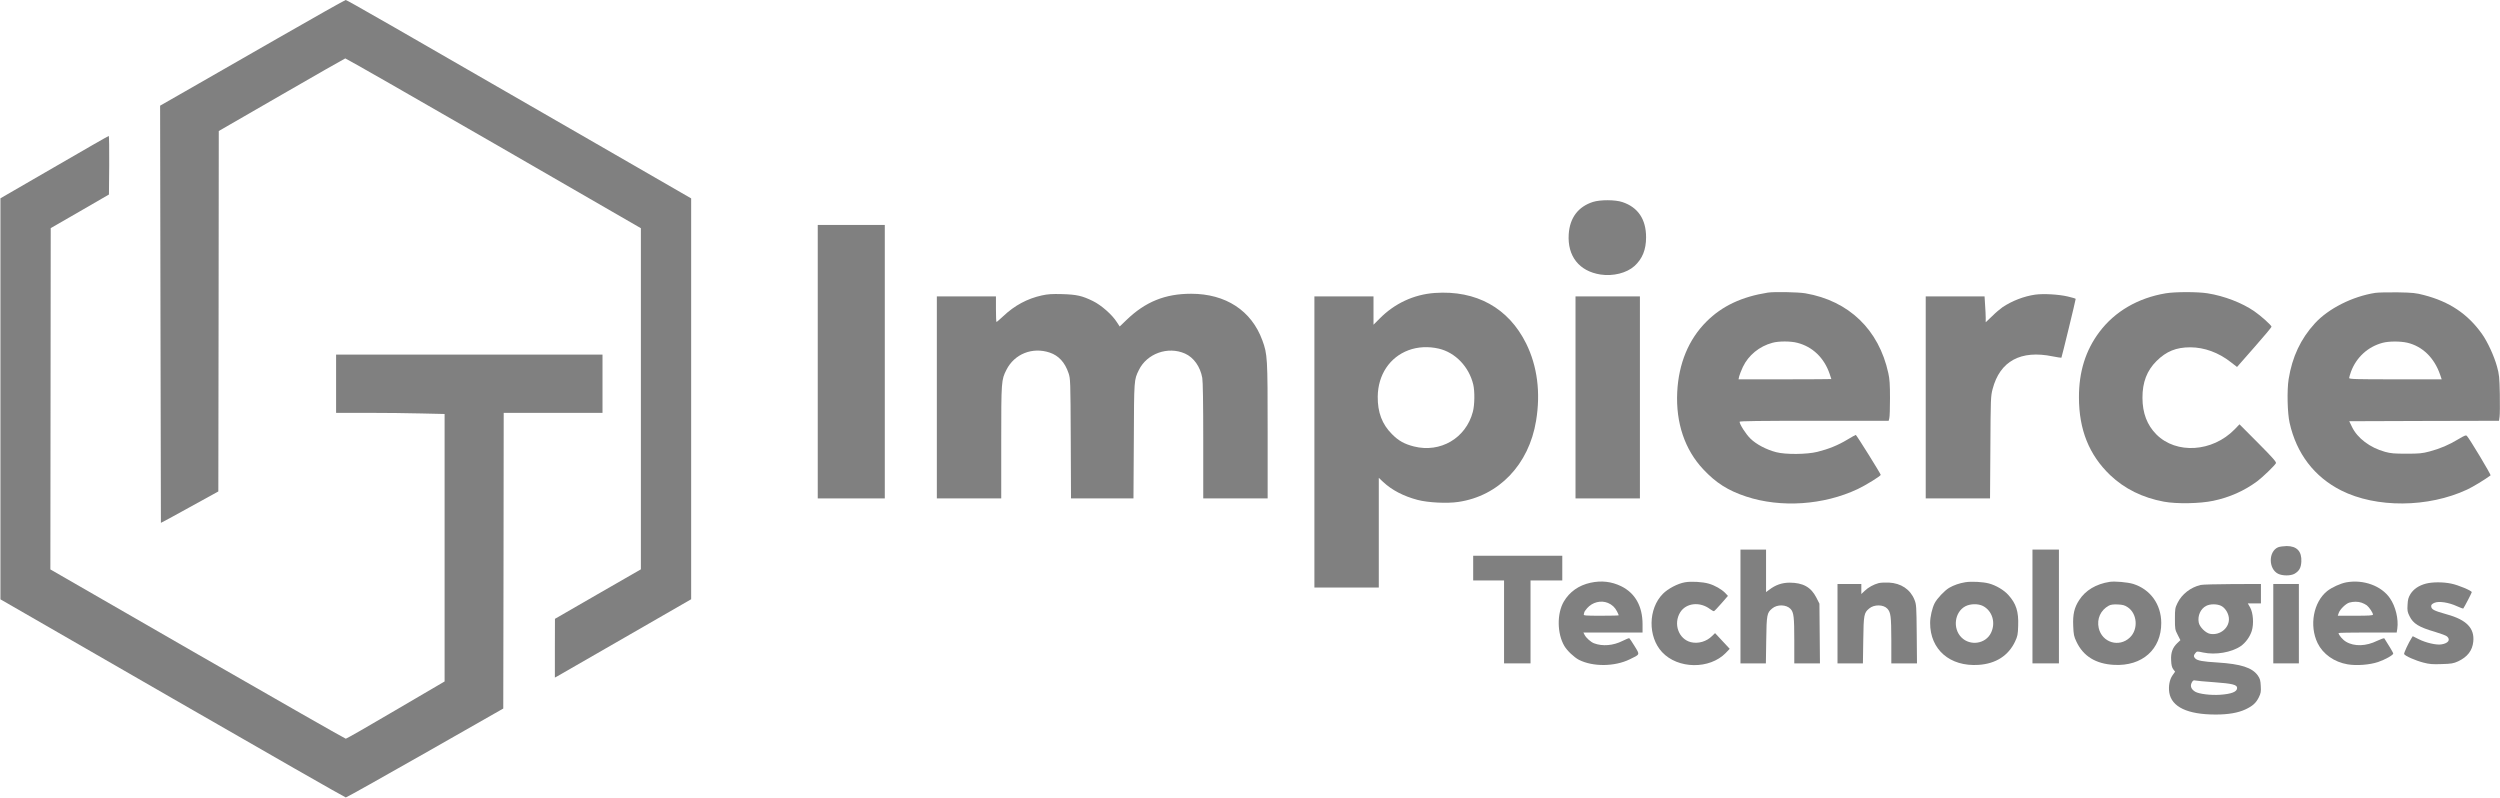
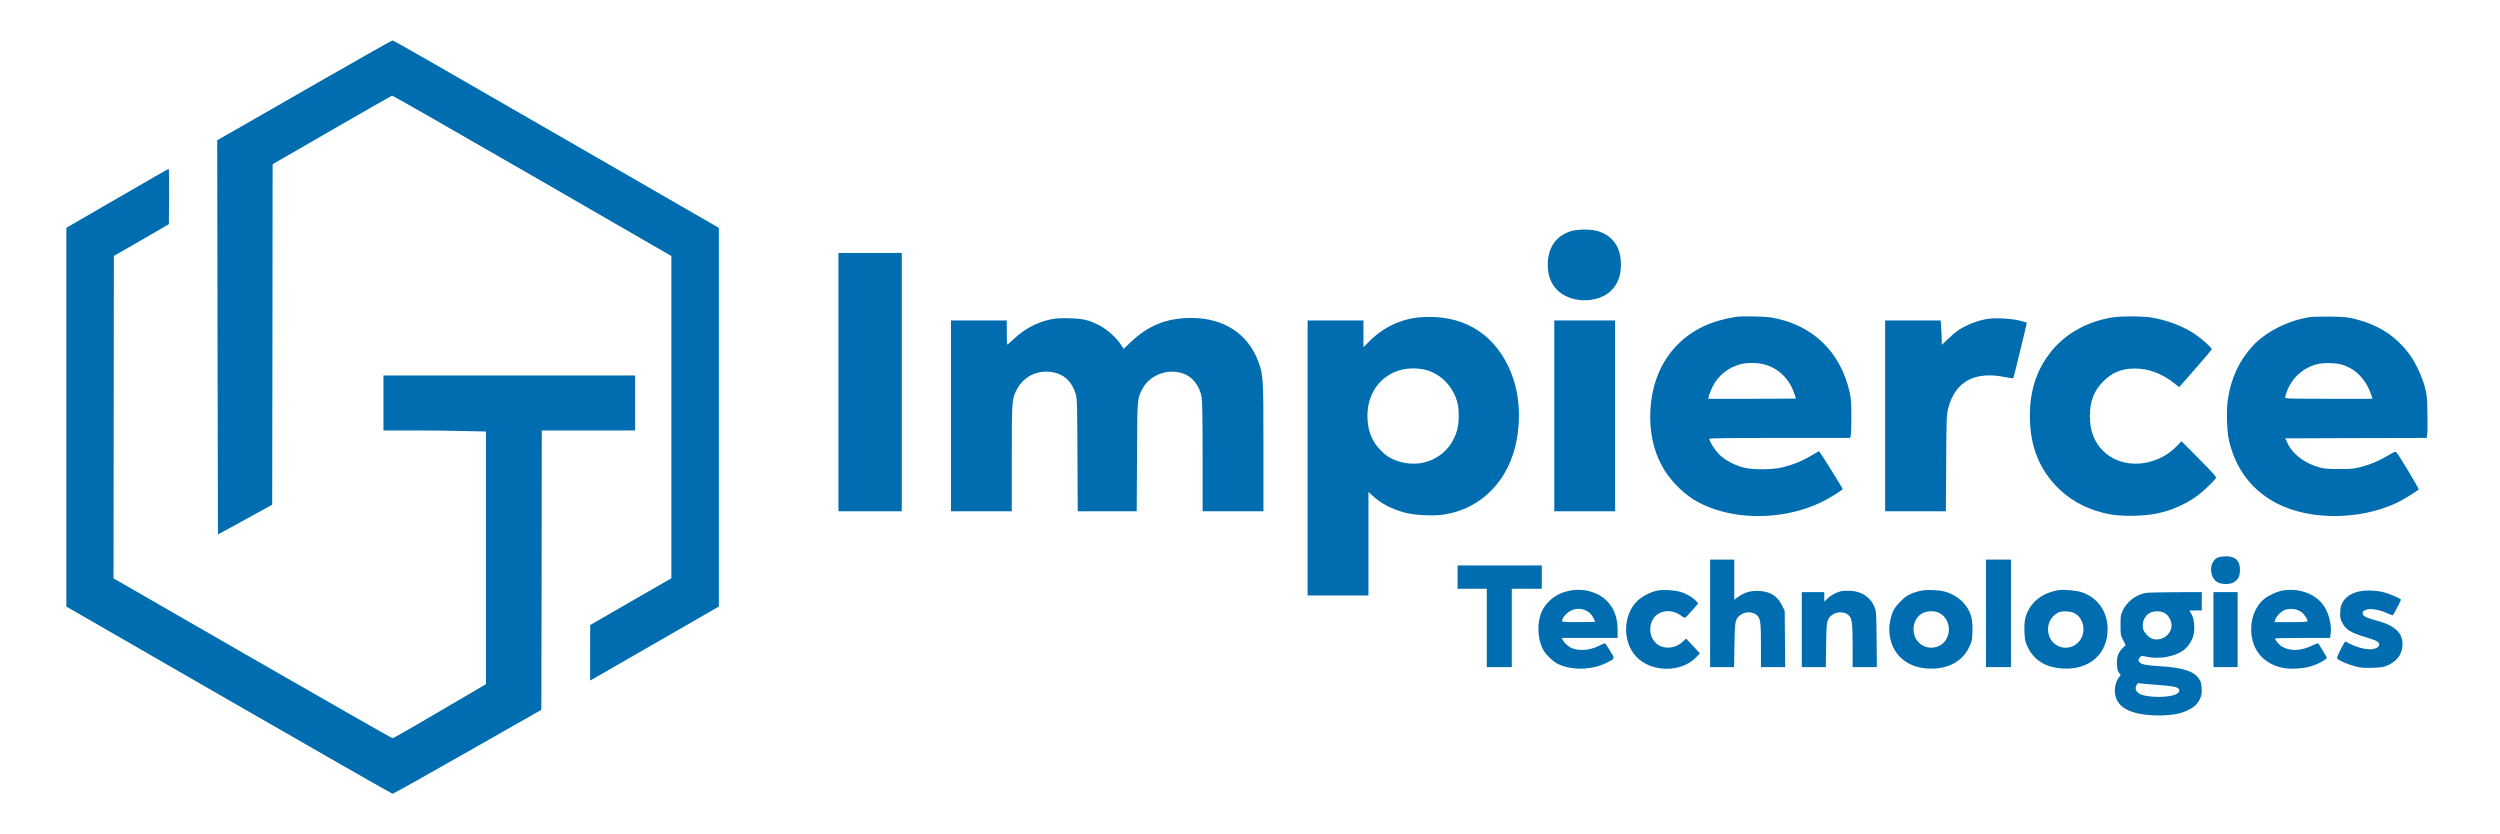
- <svg xmlns="http://www.w3.org/2000/svg" version="1.0" width="2834pt" height="904pt" viewBox="0 0 2834 904" preserveAspectRatio="xMidYMid meet" style="fill:rgb(128,128,128);">
-   <g transform="translate(0,904) scale(0.1,-0.1)" stroke="none">
-     <path d="M3145 8604 c-418 -240 -888 -510 -1045 -599 l-285 -163 4 -2364 c2 -1300 4 -2364 5 -2365 1 -1 148 78 326 177 l325 179 3 2043 2 2043 711 410 c391 226 716 411 723 413 6 1 763 -431 1681 -961 l1670 -964 0 -1934 0 -1933 -487 -280 -487 -281 -1 -333 0 -333 28 15 c15 8 362 208 772 444 l745 429 0 2272 0 2272 -1075 620 c-2342 1351 -2827 1629 -2841 1629 -8 0 -356 -196 -774 -436z" />
-     <path d="M615 7145 l-610 -353 0 -2273 0 -2273 1950 -1123 c1072 -618 1957 -1123 1965 -1123 8 0 413 227 900 504 l885 504 3 1676 2 1676 560 0 560 0 0 330 0 330 -1510 0 -1510 0 0 -330 0 -330 353 0 c193 0 470 -3 615 -7 l262 -6 0 -1516 0 -1516 -553 -324 c-303 -179 -559 -325 -567 -325 -8 0 -765 432 -1682 959 l-1667 960 2 1934 2 1935 330 190 330 191 3 333 c1 182 -1 332 -5 331 -5 0 -282 -159 -618 -354z" />
-     <path d="M18058 6751 c-168 -54 -263 -180 -275 -366 -16 -249 118 -419 360 -457 143 -22 297 17 385 96 90 82 132 185 132 326 0 204 -91 340 -268 399 -82 28 -250 28 -334 2z" />
-     <path d="M9270 4940 l0 -1550 380 0 380 0 0 1550 0 1550 -380 0 -380 0 0 -1550z" />
-     <path d="M16264 5719 c-237 -17 -456 -119 -626 -292 l-68 -68 0 161 0 160 -335 0 -335 0 0 -1650 0 -1650 365 0 365 0 0 621 0 622 49 -46 c99 -93 232 -162 391 -204 118 -31 334 -42 461 -23 459 67 801 423 882 920 53 319 14 619 -112 875 -200 404 -566 607 -1037 574z m46 -631 c188 -44 343 -206 391 -408 18 -77 16 -232 -5 -309 -78 -298 -368 -468 -668 -392 -109 28 -174 64 -249 140 -112 112 -163 247 -161 426 3 246 135 445 349 525 105 39 225 45 343 18z" />
-     <path d="M20040 5723 c-296 -47 -519 -152 -695 -328 -203 -202 -316 -476 -332 -800 -17 -348 86 -653 295 -875 144 -154 281 -241 487 -309 393 -130 879 -97 1264 85 88 41 261 148 261 161 0 12 -275 453 -283 453 -4 0 -48 -25 -98 -55 -103 -62 -211 -106 -337 -137 -118 -30 -362 -32 -467 -4 -110 28 -228 90 -293 155 -51 50 -122 161 -122 190 0 8 232 11 845 11 l845 0 7 28 c5 15 8 117 8 227 0 158 -4 218 -19 285 -107 493 -447 820 -940 905 -82 14 -356 19 -426 8z m334 -569 c173 -44 304 -170 366 -350 11 -31 20 -59 20 -61 0 -1 -237 -3 -526 -3 l-526 0 7 33 c4 17 23 66 42 107 63 133 188 235 335 274 71 20 206 20 282 0z" />
-     <path d="M24550 5715 c-314 -53 -576 -205 -751 -438 -156 -207 -233 -451 -232 -742 0 -366 115 -652 354 -881 163 -155 367 -256 609 -301 146 -27 409 -22 560 10 185 39 349 112 496 220 62 46 198 177 214 206 7 13 -35 61 -202 229 l-211 212 -56 -58 c-251 -257 -660 -283 -886 -57 -105 105 -158 243 -158 415 -1 177 51 310 160 418 111 110 223 155 383 155 159 -1 319 -59 458 -168 l71 -55 195 222 c108 122 196 228 196 234 0 16 -120 124 -196 176 -138 95 -340 173 -529 203 -110 18 -369 18 -475 0z" />
-     <path d="M26926 5720 c-261 -41 -531 -178 -685 -346 -161 -176 -257 -381 -297 -632 -20 -127 -14 -385 11 -495 78 -349 280 -613 585 -767 397 -200 985 -196 1427 10 65 30 200 112 266 161 8 6 -238 416 -268 447 -11 12 -27 5 -96 -36 -107 -65 -208 -108 -328 -140 -84 -22 -116 -25 -261 -25 -138 0 -178 3 -243 21 -171 47 -314 155 -375 283 l-31 64 849 3 849 2 6 44 c4 24 5 140 3 258 -4 192 -7 223 -32 313 -32 117 -107 281 -170 369 -162 228 -369 366 -658 441 -91 24 -125 28 -298 31 -107 1 -221 -1 -254 -6z m363 -565 c173 -41 306 -171 372 -362 l18 -53 -525 0 c-453 0 -524 2 -524 15 0 8 10 40 21 72 61 163 192 283 359 327 72 19 199 19 279 1z" />
-     <path d="M11810 5691 c-164 -36 -308 -113 -437 -235 -39 -36 -73 -66 -77 -66 -3 0 -6 65 -6 145 l0 145 -335 0 -335 0 0 -1145 0 -1145 365 0 365 0 0 638 c0 696 1 705 59 820 91 180 294 261 491 195 101 -34 172 -111 213 -233 21 -64 22 -75 25 -742 l3 -678 354 0 354 0 4 653 c3 701 2 689 57 802 91 187 329 273 523 187 99 -44 173 -148 196 -276 7 -39 11 -287 11 -713 l0 -653 365 0 365 0 0 763 c0 837 -2 870 -60 1029 -123 337 -415 528 -808 528 -294 0 -519 -91 -733 -298 l-76 -73 -33 50 c-53 84 -177 193 -272 239 -121 59 -181 73 -348 78 -116 3 -162 0 -230 -15z" />
-     <path d="M23071 5700 c-127 -18 -264 -71 -371 -143 -25 -17 -78 -62 -117 -101 l-73 -69 0 49 c0 27 -3 93 -7 147 l-6 97 -334 0 -333 0 0 -1145 0 -1145 364 0 365 0 4 578 c3 554 4 580 25 661 83 318 319 446 682 371 52 -10 96 -17 98 -15 4 4 162 653 162 667 0 3 -40 16 -90 27 -102 24 -275 34 -369 21z" />
-     <path d="M17860 4535 l0 -1145 365 0 365 0 0 1145 0 1145 -365 0 -365 0 0 -1145z" />
-     <path d="M25824 2836 c-110 -48 -110 -244 0 -300 50 -25 143 -25 187 0 53 31 73 67 77 137 6 117 -51 177 -167 177 -36 -1 -80 -7 -97 -14z" />
-     <path d="M19730 2165 l0 -645 144 0 144 0 4 263 c4 289 8 310 67 359 57 49 161 46 209 -5 36 -39 42 -91 42 -359 l0 -258 146 0 145 0 -3 339 -3 338 -35 69 c-61 119 -152 169 -305 169 -87 -1 -158 -26 -230 -81 l-35 -26 0 241 0 241 -145 0 -145 0 0 -645z" />
-     <path d="M23040 2165 l0 -645 150 0 150 0 0 645 0 645 -150 0 -150 0 0 -645z" />
-     <path d="M16700 2600 l0 -140 175 0 175 0 0 -470 0 -470 150 0 150 0 0 470 0 470 180 0 180 0 0 140 0 140 -505 0 -505 0 0 -140z" />
-     <path d="M18030 2434 c-133 -29 -237 -102 -303 -214 -79 -136 -76 -362 6 -502 32 -55 111 -129 166 -158 159 -80 404 -78 576 6 119 58 116 49 55 149 -29 47 -56 88 -60 90 -4 3 -38 -11 -76 -30 -106 -54 -229 -64 -325 -27 -36 14 -87 60 -105 93 l-15 29 336 0 335 0 0 93 c0 205 -84 354 -243 432 -110 53 -223 66 -347 39z m198 -229 c47 -20 79 -50 103 -97 10 -21 19 -40 19 -43 0 -3 -90 -5 -201 -5 -179 0 -200 2 -195 16 3 9 6 20 6 24 0 5 15 26 32 46 60 68 156 92 236 59z" />
-     <path d="M19100 2439 c-81 -14 -192 -72 -250 -131 -167 -169 -171 -486 -9 -660 179 -193 539 -198 722 -10 l45 47 -83 89 -83 89 -34 -33 c-62 -62 -156 -90 -239 -70 -140 34 -203 208 -122 339 67 107 224 124 340 35 19 -14 38 -24 43 -22 6 2 43 41 84 88 l74 85 -31 33 c-41 42 -117 86 -187 106 -69 20 -199 28 -270 15z" />
-     <path d="M22280 2440 c-68 -11 -132 -33 -185 -64 -52 -31 -137 -121 -164 -174 -28 -55 -51 -154 -51 -223 -1 -303 225 -498 550 -476 195 13 338 105 413 265 28 60 32 78 35 178 6 162 -23 252 -112 350 -49 55 -140 109 -220 130 -67 18 -197 25 -266 14z m198 -269 c107 -55 148 -190 92 -305 -60 -125 -235 -152 -335 -52 -102 102 -78 288 44 353 57 30 145 31 199 4z" />
-     <path d="M23915 2444 c-154 -24 -274 -96 -345 -206 -56 -85 -74 -163 -68 -295 4 -96 8 -117 36 -176 77 -165 219 -253 427 -264 319 -17 536 176 535 476 -1 211 -124 381 -319 442 -64 19 -208 32 -266 23z m204 -287 c109 -72 123 -250 26 -343 -122 -118 -317 -58 -354 107 -23 104 21 202 114 253 22 12 50 16 101 14 58 -3 78 -8 113 -31z" />
-     <path d="M26600 2439 c-67 -12 -166 -57 -220 -100 -155 -125 -204 -390 -108 -589 61 -125 188 -215 341 -241 103 -17 247 -6 344 26 80 27 173 79 173 97 0 8 -57 104 -101 171 -4 5 -39 -7 -81 -27 -125 -62 -259 -67 -353 -11 -37 21 -85 77 -85 99 0 3 148 6 329 6 l330 0 7 45 c15 106 -19 251 -84 344 -96 140 -299 214 -492 180z m171 -231 c19 -6 45 -20 59 -30 27 -21 70 -85 70 -105 0 -10 -47 -13 -199 -13 l-200 0 11 32 c15 42 80 105 120 117 46 13 99 13 139 -1z" />
-     <path d="M21297 2430 c-57 -15 -118 -48 -159 -88 l-38 -36 0 57 0 57 -135 0 -135 0 0 -450 0 -450 144 0 144 0 4 263 c4 289 8 310 67 359 56 48 162 46 206 -2 39 -43 44 -85 45 -357 l0 -263 146 0 145 0 -3 333 c-3 319 -4 334 -26 389 -47 117 -152 187 -290 194 -42 2 -94 -1 -115 -6z" />
-     <path d="M27500 2424 c-80 -21 -140 -62 -175 -118 -24 -40 -30 -62 -33 -123 -4 -63 -1 -81 22 -127 42 -86 105 -125 290 -179 64 -19 126 -42 136 -52 42 -38 13 -78 -65 -90 -56 -9 -175 18 -256 59 l-68 34 -14 -22 c-32 -49 -88 -169 -84 -180 8 -21 131 -75 218 -97 68 -18 104 -21 208 -17 111 3 133 7 186 31 105 49 162 122 172 223 16 152 -76 248 -298 309 -153 43 -179 57 -179 96 0 14 12 25 38 36 50 21 161 4 254 -39 38 -17 70 -29 71 -27 12 14 97 179 97 186 0 17 -153 81 -232 97 -95 20 -215 19 -288 0z" />
-     <path d="M24947 2409 c-114 -27 -214 -104 -263 -205 -27 -55 -29 -67 -29 -179 0 -114 1 -123 31 -181 l31 -61 -35 -33 c-54 -52 -75 -109 -70 -196 2 -54 9 -80 24 -101 l21 -27 -29 -41 c-34 -48 -48 -124 -37 -196 26 -163 207 -249 526 -249 143 0 253 19 337 58 83 39 120 73 152 137 23 48 26 64 22 129 -3 63 -8 81 -33 118 -64 90 -191 131 -458 148 -168 10 -227 21 -252 46 -20 20 -19 37 3 62 16 20 19 20 87 5 140 -30 322 1 427 73 54 38 103 105 124 172 25 80 16 203 -18 265 l-27 47 75 0 74 0 0 110 0 110 -322 -1 c-178 -1 -340 -5 -361 -10z m230 -236 c44 -21 81 -76 89 -133 14 -112 -96 -207 -213 -185 -50 9 -119 78 -128 128 -15 77 21 157 85 189 44 23 121 23 167 1z m-74 -867 c204 -15 257 -28 257 -65 0 -43 -63 -68 -194 -77 -106 -7 -236 9 -280 34 -46 27 -61 64 -41 103 13 25 21 30 40 25 13 -3 112 -13 218 -20z" />
-     <path d="M25770 1970 l0 -450 145 0 145 0 0 450 0 450 -145 0 -145 0 0 -450z" />
-   </g>
+ <svg xmlns="http://www.w3.org/2000/svg" width="100%" height="100%" viewBox="0 0 9375 3125" version="1.1" xml:space="preserve" style="fill-rule:evenodd;clip-rule:evenodd;stroke-linejoin:round;stroke-miterlimit:2;">
+   <path d="M1230.12,287.897c-130.625,75 -277.5,159.375 -326.562,187.187l-89.063,50.938l1.25,738.75c0.625,406.25 1.25,738.75 1.563,739.062c0.312,0.313 46.25,-24.375 101.875,-55.312l101.562,-55.938l0.938,-638.437l0.625,-638.438l222.187,-128.125c122.188,-70.625 223.75,-128.437 225.938,-129.062c1.875,-0.313 238.437,134.687 525.312,300.312l521.875,301.25l0,1208.44l-152.187,87.5l-152.188,87.812l-0.312,104.063l-0,104.062l8.75,-4.687c4.687,-2.5 113.125,-65 241.25,-138.75l232.812,-134.063l0,-1420l-335.937,-193.75c-731.875,-422.187 -883.438,-509.062 -887.813,-509.062c-2.5,-0 -111.25,61.25 -241.875,136.25Z" style="fill:#006db1;fill-rule:nonzero;" />
+   <path d="M439.49,743.834l-190.625,110.313l0,1420.62l609.375,350.937c335,193.125 611.563,350.938 614.063,350.938c2.5,-0 129.062,-70.938 281.25,-157.5l276.562,-157.5l0.938,-523.75l0.625,-523.75l350,-0l-0,-206.25l-943.75,-0l-0,206.25l110.312,-0c60.313,-0 146.875,0.937 192.188,2.187l81.875,1.875l-0,947.5l-172.813,101.25c-94.687,55.938 -174.687,101.563 -177.187,101.563c-2.5,-0 -239.063,-135 -525.625,-299.688l-520.938,-300l0.625,-604.375l0.625,-604.687l103.125,-59.375l103.125,-59.688l0.938,-104.062c0.312,-56.875 -0.313,-103.75 -1.563,-103.438c-1.562,0 -88.125,49.688 -193.125,110.625Z" style="fill:#006db1;fill-rule:nonzero;" />
+   <path d="M5890.43,866.959c-52.5,16.875 -82.188,56.25 -85.938,114.375c-5,77.813 36.875,130.938 112.5,142.813c44.688,6.875 92.813,-5.313 120.313,-30c28.125,-25.625 41.25,-57.813 41.25,-101.875c-0,-63.75 -28.438,-106.25 -83.75,-124.688c-25.625,-8.75 -78.125,-8.75 -104.375,-0.625Z" style="fill:#006db1;fill-rule:nonzero;" />
+   <rect x="3144.18" y="948.522" width="237.5" height="968.75" style="fill:#006db1;fill-rule:nonzero;" />
+   <path d="M5329.8,1189.46c-74.063,5.313 -142.5,37.188 -195.625,91.25l-21.25,21.25l-0,-100.312l-209.375,-0l-0,1031.25l228.125,-0l-0,-388.438l15.312,14.375c30.938,29.063 72.5,50.625 122.188,63.75c36.875,9.688 104.375,13.125 144.062,7.188c143.438,-20.938 250.313,-132.188 275.625,-287.5c16.563,-99.688 4.375,-193.438 -35,-273.438c-62.5,-126.25 -176.875,-189.687 -324.062,-179.375Zm14.375,197.188c58.75,13.75 107.187,64.375 122.187,127.5c5.625,24.062 5,72.5 -1.562,96.562c-24.375,93.125 -115,146.25 -208.75,122.5c-34.063,-8.75 -54.375,-20 -77.813,-43.75c-35,-35 -50.937,-77.187 -50.312,-133.125c0.937,-76.875 42.187,-139.062 109.062,-164.062c32.813,-12.188 70.313,-14.063 107.188,-5.625Z" style="fill:#006db1;fill-rule:nonzero;" />
+   <path d="M6509.8,1188.21c-92.5,14.688 -162.188,47.5 -217.188,102.5c-63.437,63.125 -98.75,148.75 -103.75,250c-5.312,108.75 26.875,204.063 92.188,273.438c45,48.125 87.812,75.312 152.187,96.562c122.813,40.625 274.688,30.313 395,-26.562c27.5,-12.813 81.563,-46.25 81.563,-50.313c-0,-3.75 -85.938,-141.562 -88.438,-141.562c-1.25,-0 -15,7.812 -30.625,17.187c-32.187,19.375 -65.937,33.125 -105.312,42.813c-36.875,9.375 -113.125,10 -145.938,1.25c-34.375,-8.75 -71.25,-28.125 -91.562,-48.438c-15.938,-15.625 -38.125,-50.312 -38.125,-59.375c-0,-2.5 72.5,-3.437 264.062,-3.437l264.063,-0l2.187,-8.75c1.563,-4.688 2.5,-36.563 2.5,-70.938c0,-49.375 -1.25,-68.125 -5.937,-89.062c-33.438,-154.063 -139.688,-256.25 -293.75,-282.813c-25.625,-4.375 -111.25,-5.937 -133.125,-2.5Zm104.375,177.813c54.062,13.75 95,53.125 114.375,109.375c3.437,9.687 6.25,18.437 6.25,19.062c-0,0.313 -74.063,0.938 -164.375,0.938l-164.375,-0l2.187,-10.313c1.25,-5.312 7.188,-20.625 13.125,-33.437c19.688,-41.563 58.75,-73.438 104.688,-85.625c22.187,-6.25 64.375,-6.25 88.125,-0Z" style="fill:#006db1;fill-rule:nonzero;" />
+   <path d="M7919.18,1190.71c-98.125,16.563 -180,64.063 -234.688,136.875c-48.75,64.688 -72.812,140.938 -72.5,231.875c0,114.375 35.938,203.75 110.625,275.313c50.938,48.437 114.688,80 190.313,94.062c45.625,8.438 127.812,6.875 175,-3.125c57.812,-12.187 109.062,-35 155,-68.75c19.375,-14.375 61.875,-55.312 66.875,-64.375c2.187,-4.062 -10.938,-19.062 -63.125,-71.562l-65.938,-66.25l-17.5,18.125c-78.437,80.312 -206.25,88.437 -276.875,17.812c-32.812,-32.812 -49.375,-75.937 -49.375,-129.687c-0.312,-55.313 15.938,-96.875 50,-130.625c34.688,-34.375 69.688,-48.438 119.688,-48.438c49.687,0.313 99.687,18.438 143.125,52.5l22.187,17.188l60.938,-69.375c33.75,-38.125 61.25,-71.25 61.25,-73.125c-0,-5 -37.5,-38.75 -61.25,-55c-43.125,-29.688 -106.25,-54.063 -165.313,-63.438c-34.375,-5.625 -115.312,-5.625 -148.437,0Z" style="fill:#006db1;fill-rule:nonzero;" />
+   <path d="M8661.68,1189.15c-81.563,12.812 -165.938,55.625 -214.063,108.125c-50.312,55 -80.312,119.062 -92.812,197.5c-6.25,39.687 -4.375,120.312 3.437,154.687c24.375,109.063 87.5,191.563 182.813,239.688c124.062,62.5 307.812,61.25 445.937,-3.125c20.313,-9.375 62.5,-35 83.125,-50.313c2.5,-1.875 -74.375,-130 -83.75,-139.687c-3.437,-3.75 -8.437,-1.563 -30,11.25c-33.437,20.312 -65,33.75 -102.5,43.75c-26.25,6.875 -36.25,7.812 -81.562,7.812c-43.125,0 -55.625,-0.937 -75.938,-6.562c-53.437,-14.688 -98.125,-48.438 -117.187,-88.438l-9.688,-20l265.313,-0.937l265.312,-0.625l1.875,-13.75c1.25,-7.5 1.563,-43.75 0.938,-80.625c-1.25,-60 -2.188,-69.688 -10,-97.813c-10,-36.562 -33.438,-87.812 -53.125,-115.312c-50.625,-71.25 -115.313,-114.375 -205.625,-137.813c-28.438,-7.5 -39.063,-8.75 -93.125,-9.687c-33.438,-0.313 -69.063,0.312 -79.375,1.875Zm113.437,176.562c54.063,12.813 95.625,53.438 116.25,113.125l5.625,16.563l-164.062,-0c-141.563,-0 -163.75,-0.625 -163.75,-4.688c-0,-2.5 3.125,-12.5 6.562,-22.5c19.063,-50.937 60,-88.437 112.188,-102.187c22.5,-5.938 62.187,-5.938 87.187,-0.313Z" style="fill:#006db1;fill-rule:nonzero;" />
+   <path d="M3937.93,1198.21c-51.25,11.25 -96.25,35.313 -136.563,73.438c-12.187,11.25 -22.812,20.625 -24.062,20.625c-0.938,-0 -1.875,-20.313 -1.875,-45.313l-0,-45.312l-209.375,-0l-0,715.625l228.125,-0l-0,-199.375c-0,-217.5 0.312,-220.313 18.437,-256.25c28.438,-56.25 91.875,-81.563 153.438,-60.938c31.562,10.625 53.75,34.688 66.562,72.813c6.563,20 6.875,23.437 7.813,231.875l0.937,211.875l221.25,-0l1.25,-204.063c0.938,-219.062 0.625,-215.312 17.813,-250.625c28.437,-58.437 102.812,-85.312 163.437,-58.437c30.938,13.75 54.063,46.25 61.25,86.25c2.188,12.187 3.438,89.687 3.438,222.812l-0,204.063l228.125,-0l-0,-238.438c-0,-261.562 -0.625,-271.875 -18.75,-321.562c-38.438,-105.313 -129.688,-165 -252.5,-165c-91.875,-0 -162.188,28.437 -229.063,93.125l-23.75,22.812l-10.312,-15.625c-16.563,-26.25 -55.313,-60.312 -85,-74.687c-37.813,-18.438 -56.563,-22.813 -108.75,-24.375c-36.25,-0.938 -50.625,-0 -71.875,4.687Z" style="fill:#006db1;fill-rule:nonzero;" />
+   <path d="M7456.99,1195.4c-39.687,5.625 -82.5,22.187 -115.937,44.687c-7.813,5.313 -24.375,19.375 -36.563,31.563l-22.812,21.562l-0,-15.312c-0,-8.438 -0.938,-29.063 -2.188,-45.938l-1.875,-30.312l-208.437,-0l-0,715.625l227.812,-0l1.25,-180.625c0.938,-173.125 1.25,-181.25 7.813,-206.563c25.937,-99.375 99.687,-139.375 213.125,-115.937c16.25,3.125 30,5.312 30.625,4.687c1.25,-1.25 50.625,-204.062 50.625,-208.437c-0,-0.938 -12.5,-5 -28.125,-8.438c-31.875,-7.5 -85.938,-10.625 -115.313,-6.562Z" style="fill:#006db1;fill-rule:nonzero;" />
+   <rect x="5828.55" y="1201.65" width="228.125" height="715.625" style="fill:#006db1;fill-rule:nonzero;" />
+   <path d="M8317.3,2090.4c-34.375,15 -34.375,76.25 -0,93.75c15.625,7.812 44.687,7.812 58.437,-0c16.563,-9.688 22.813,-20.938 24.063,-42.813c1.875,-36.562 -15.938,-55.312 -52.188,-55.312c-11.25,0.312 -25,2.187 -30.312,4.375Z" style="fill:#006db1;fill-rule:nonzero;" />
+   <path d="M6412.93,2098.52l-0,403.125l90,-0l1.25,-82.188c1.25,-90.312 2.5,-96.875 20.937,-112.187c17.813,-15.313 50.313,-14.375 65.313,1.562c11.25,12.188 13.125,28.438 13.125,112.188l-0,80.625l90.937,-0l-0.937,-105.938l-0.938,-105.625l-10.937,-21.562c-19.063,-37.188 -47.5,-52.813 -95.313,-52.813c-27.187,0.313 -49.375,8.125 -71.875,25.313l-10.937,8.125l-0,-150.625l-90.625,-0Z" style="fill:#006db1;fill-rule:nonzero;" />
+   <rect x="7447.3" y="2098.52" width="93.75" height="403.125" style="fill:#006db1;fill-rule:nonzero;" />
+   <path d="M5466.05,2120.4l-0,87.5l109.375,-0l-0,293.75l93.75,-0l-0,-293.75l112.5,-0l-0,-87.5l-315.625,-0Z" style="fill:#006db1;fill-rule:nonzero;" />
+   <path d="M5881.68,2216.02c-41.563,9.062 -74.063,31.875 -94.688,66.875c-24.687,42.5 -23.75,113.125 1.875,156.875c10,17.187 34.688,40.312 51.875,49.375c49.688,25 126.25,24.375 180,-1.875c37.188,-18.125 36.25,-15.313 17.188,-46.563c-9.063,-14.687 -17.5,-27.5 -18.75,-28.125c-1.25,-0.937 -11.875,3.438 -23.75,9.375c-33.125,16.875 -71.563,20 -101.563,8.438c-11.25,-4.375 -27.187,-18.75 -32.812,-29.063l-4.688,-9.062l209.688,-0l-0,-29.063c-0,-64.062 -26.25,-110.625 -75.938,-135c-34.375,-16.562 -69.687,-20.625 -108.437,-12.187Zm61.875,71.562c14.687,6.25 24.687,15.625 32.187,30.313c3.125,6.562 5.938,12.5 5.938,13.437c-0,0.938 -28.125,1.563 -62.813,1.563c-55.937,-0 -62.5,-0.625 -60.937,-5c0.937,-2.813 1.875,-6.25 1.875,-7.5c-0,-1.563 4.687,-8.125 10,-14.375c18.75,-21.25 48.75,-28.75 73.75,-18.438Z" style="fill:#006db1;fill-rule:nonzero;" />
+   <path d="M6216.05,2214.46c-25.313,4.375 -60,22.5 -78.125,40.938c-52.188,52.812 -53.438,151.875 -2.813,206.25c55.938,60.312 168.438,61.875 225.625,3.125l14.063,-14.688l-51.875,-55.625l-10.625,10.313c-19.375,19.375 -48.75,28.125 -74.688,21.875c-43.75,-10.625 -63.437,-65 -38.125,-105.938c20.938,-33.437 70,-38.75 106.25,-10.937c5.938,4.375 11.875,7.5 13.438,6.875c1.875,-0.625 13.437,-12.813 26.25,-27.5l23.125,-26.563l-9.688,-10.312c-12.812,-13.125 -36.562,-26.875 -58.437,-33.125c-21.563,-6.25 -62.188,-8.75 -84.375,-4.688Z" style="fill:#006db1;fill-rule:nonzero;" />
+   <path d="M7209.8,2214.15c-21.25,3.437 -41.25,10.312 -57.813,20c-16.25,9.687 -42.812,37.812 -51.25,54.375c-8.75,17.187 -15.937,48.125 -15.937,69.687c-0.313,94.688 70.312,155.625 171.875,148.75c60.937,-4.062 105.625,-32.812 129.062,-82.812c8.75,-18.75 10,-24.375 10.938,-55.625c1.875,-50.625 -7.188,-78.75 -35,-109.375c-15.313,-17.188 -43.75,-34.063 -68.75,-40.625c-20.938,-5.625 -61.563,-7.813 -83.125,-4.375Zm61.875,84.062c33.437,17.188 46.25,59.375 28.75,95.313c-18.75,39.062 -73.438,47.5 -104.688,16.25c-31.875,-31.875 -24.375,-90 13.75,-110.313c17.813,-9.375 45.313,-9.687 62.188,-1.25Z" style="fill:#006db1;fill-rule:nonzero;" />
+   <path d="M7720.74,2212.9c-48.125,7.5 -85.625,30 -107.812,64.375c-17.5,26.562 -23.125,50.937 -21.25,92.187c1.25,30 2.5,36.563 11.25,55c24.062,51.563 68.437,79.063 133.437,82.5c99.688,5.313 167.5,-55 167.188,-148.75c-0.313,-65.937 -38.75,-119.062 -99.688,-138.125c-20,-5.937 -65,-10 -83.125,-7.187Zm63.75,89.687c34.063,22.5 38.438,78.125 8.125,107.188c-38.125,36.875 -99.062,18.125 -110.625,-33.438c-7.187,-32.5 6.563,-63.125 35.625,-79.062c6.875,-3.75 15.625,-5 31.563,-4.375c18.125,0.937 24.375,2.5 35.312,9.687Z" style="fill:#006db1;fill-rule:nonzero;" />
+   <path d="M8559.8,2214.46c-20.938,3.75 -51.875,17.813 -68.75,31.25c-48.438,39.063 -63.75,121.875 -33.75,184.063c19.062,39.062 58.75,67.187 106.562,75.312c32.188,5.313 77.188,1.875 107.5,-8.125c25,-8.437 54.063,-24.687 54.063,-30.312c-0,-2.5 -17.813,-32.5 -31.563,-53.438c-1.25,-1.562 -12.187,2.188 -25.312,8.438c-39.063,19.375 -80.938,20.937 -110.313,3.437c-11.562,-6.562 -26.562,-24.062 -26.562,-30.937c-0,-0.938 46.25,-1.875 102.812,-1.875l103.125,-0l2.188,-14.063c4.687,-33.125 -5.938,-78.437 -26.25,-107.5c-30,-43.75 -93.438,-66.875 -153.75,-56.25Zm53.437,72.188c5.938,1.875 14.063,6.25 18.438,9.375c8.437,6.562 21.875,26.562 21.875,32.812c-0,3.125 -14.688,4.063 -62.188,4.063l-62.5,-0l3.438,-10c4.687,-13.125 25,-32.813 37.5,-36.563c14.375,-4.062 30.937,-4.062 43.437,0.313Z" style="fill:#006db1;fill-rule:nonzero;" />
+   <path d="M6902.61,2217.27c-17.812,4.687 -36.875,15 -49.687,27.5l-11.875,11.25l-0,-35.625l-84.375,-0l-0,281.25l90,-0l1.25,-82.188c1.25,-90.312 2.5,-96.875 20.937,-112.187c17.5,-15 50.625,-14.375 64.375,0.625c12.188,13.437 13.75,26.562 14.063,111.562l-0,82.188l90.937,-0l-0.937,-104.063c-0.938,-99.687 -1.25,-104.375 -8.125,-121.562c-14.688,-36.563 -47.5,-58.438 -90.625,-60.625c-13.125,-0.625 -29.375,0.312 -35.938,1.875Z" style="fill:#006db1;fill-rule:nonzero;" />
+   <path d="M8841.05,2219.15c-25,6.562 -43.75,19.375 -54.688,36.875c-7.5,12.5 -9.375,19.375 -10.312,38.437c-1.25,19.688 -0.313,25.313 6.875,39.688c13.125,26.875 32.812,39.062 90.625,55.937c20,5.938 39.375,13.125 42.5,16.25c13.125,11.875 4.062,24.375 -20.313,28.125c-17.5,2.813 -54.687,-5.625 -80,-18.437l-21.25,-10.625l-4.375,6.875c-10,15.312 -27.5,52.812 -26.25,56.25c2.5,6.562 40.938,23.437 68.125,30.312c21.25,5.625 32.5,6.563 65,5.313c34.688,-0.938 41.563,-2.188 58.125,-9.688c32.813,-15.312 50.625,-38.125 53.75,-69.687c5,-47.5 -23.75,-77.5 -93.125,-96.563c-47.812,-13.437 -55.937,-17.812 -55.937,-30c-0,-4.375 3.75,-7.812 11.875,-11.25c15.625,-6.562 50.312,-1.25 79.375,12.188c11.875,5.312 21.875,9.062 22.187,8.437c3.75,-4.375 30.313,-55.937 30.313,-58.125c-0,-5.312 -47.813,-25.312 -72.5,-30.312c-29.688,-6.25 -67.188,-5.938 -90,-0Z" style="fill:#006db1;fill-rule:nonzero;" />
+   <path d="M8043.24,2223.83c-35.625,8.438 -66.875,32.5 -82.187,64.063c-8.438,17.187 -9.063,20.937 -9.063,55.937c0,35.625 0.313,38.438 9.688,56.563l9.687,19.062l-10.937,10.313c-16.875,16.25 -23.438,34.062 -21.875,61.25c0.625,16.875 2.812,25 7.5,31.562l6.562,8.438l-9.062,12.812c-10.625,15 -15,38.75 -11.563,61.25c8.125,50.938 64.688,77.813 164.375,77.813c44.688,-0 79.063,-5.938 105.313,-18.125c25.937,-12.188 37.5,-22.813 47.5,-42.813c7.187,-15 8.125,-20 6.875,-40.312c-0.938,-19.688 -2.5,-25.313 -10.313,-36.875c-20,-28.125 -59.687,-40.938 -143.125,-46.25c-52.5,-3.125 -70.937,-6.563 -78.75,-14.375c-6.25,-6.25 -5.937,-11.563 0.938,-19.375c5,-6.25 5.937,-6.25 27.187,-1.563c43.75,9.375 100.625,-0.312 133.438,-22.812c16.875,-11.875 32.187,-32.813 38.75,-53.75c7.812,-25 5,-63.438 -5.625,-82.813l-8.438,-14.687l46.563,-0l-0,-68.75l-100.625,0.312c-55.625,0.313 -106.25,1.563 -112.813,3.125Zm71.875,73.75c13.75,6.563 25.313,23.75 27.813,41.563c4.375,35 -30,64.687 -66.563,57.812c-15.625,-2.812 -37.187,-24.375 -40,-40c-4.687,-24.062 6.563,-49.062 26.563,-59.062c13.75,-7.188 37.812,-7.188 52.187,-0.313Zm-23.125,270.938c63.75,4.687 80.313,8.75 80.313,20.312c-0,13.438 -19.688,21.25 -60.625,24.063c-33.125,2.187 -73.75,-2.813 -87.5,-10.625c-14.375,-8.438 -19.063,-20 -12.813,-32.188c4.063,-7.812 6.563,-9.375 12.5,-7.812c4.063,0.937 35,4.062 68.125,6.25Z" style="fill:#006db1;fill-rule:nonzero;" />
+   <rect x="8300.43" y="2220.4" width="90.625" height="281.25" style="fill:#006db1;fill-rule:nonzero;" />
</svg>
